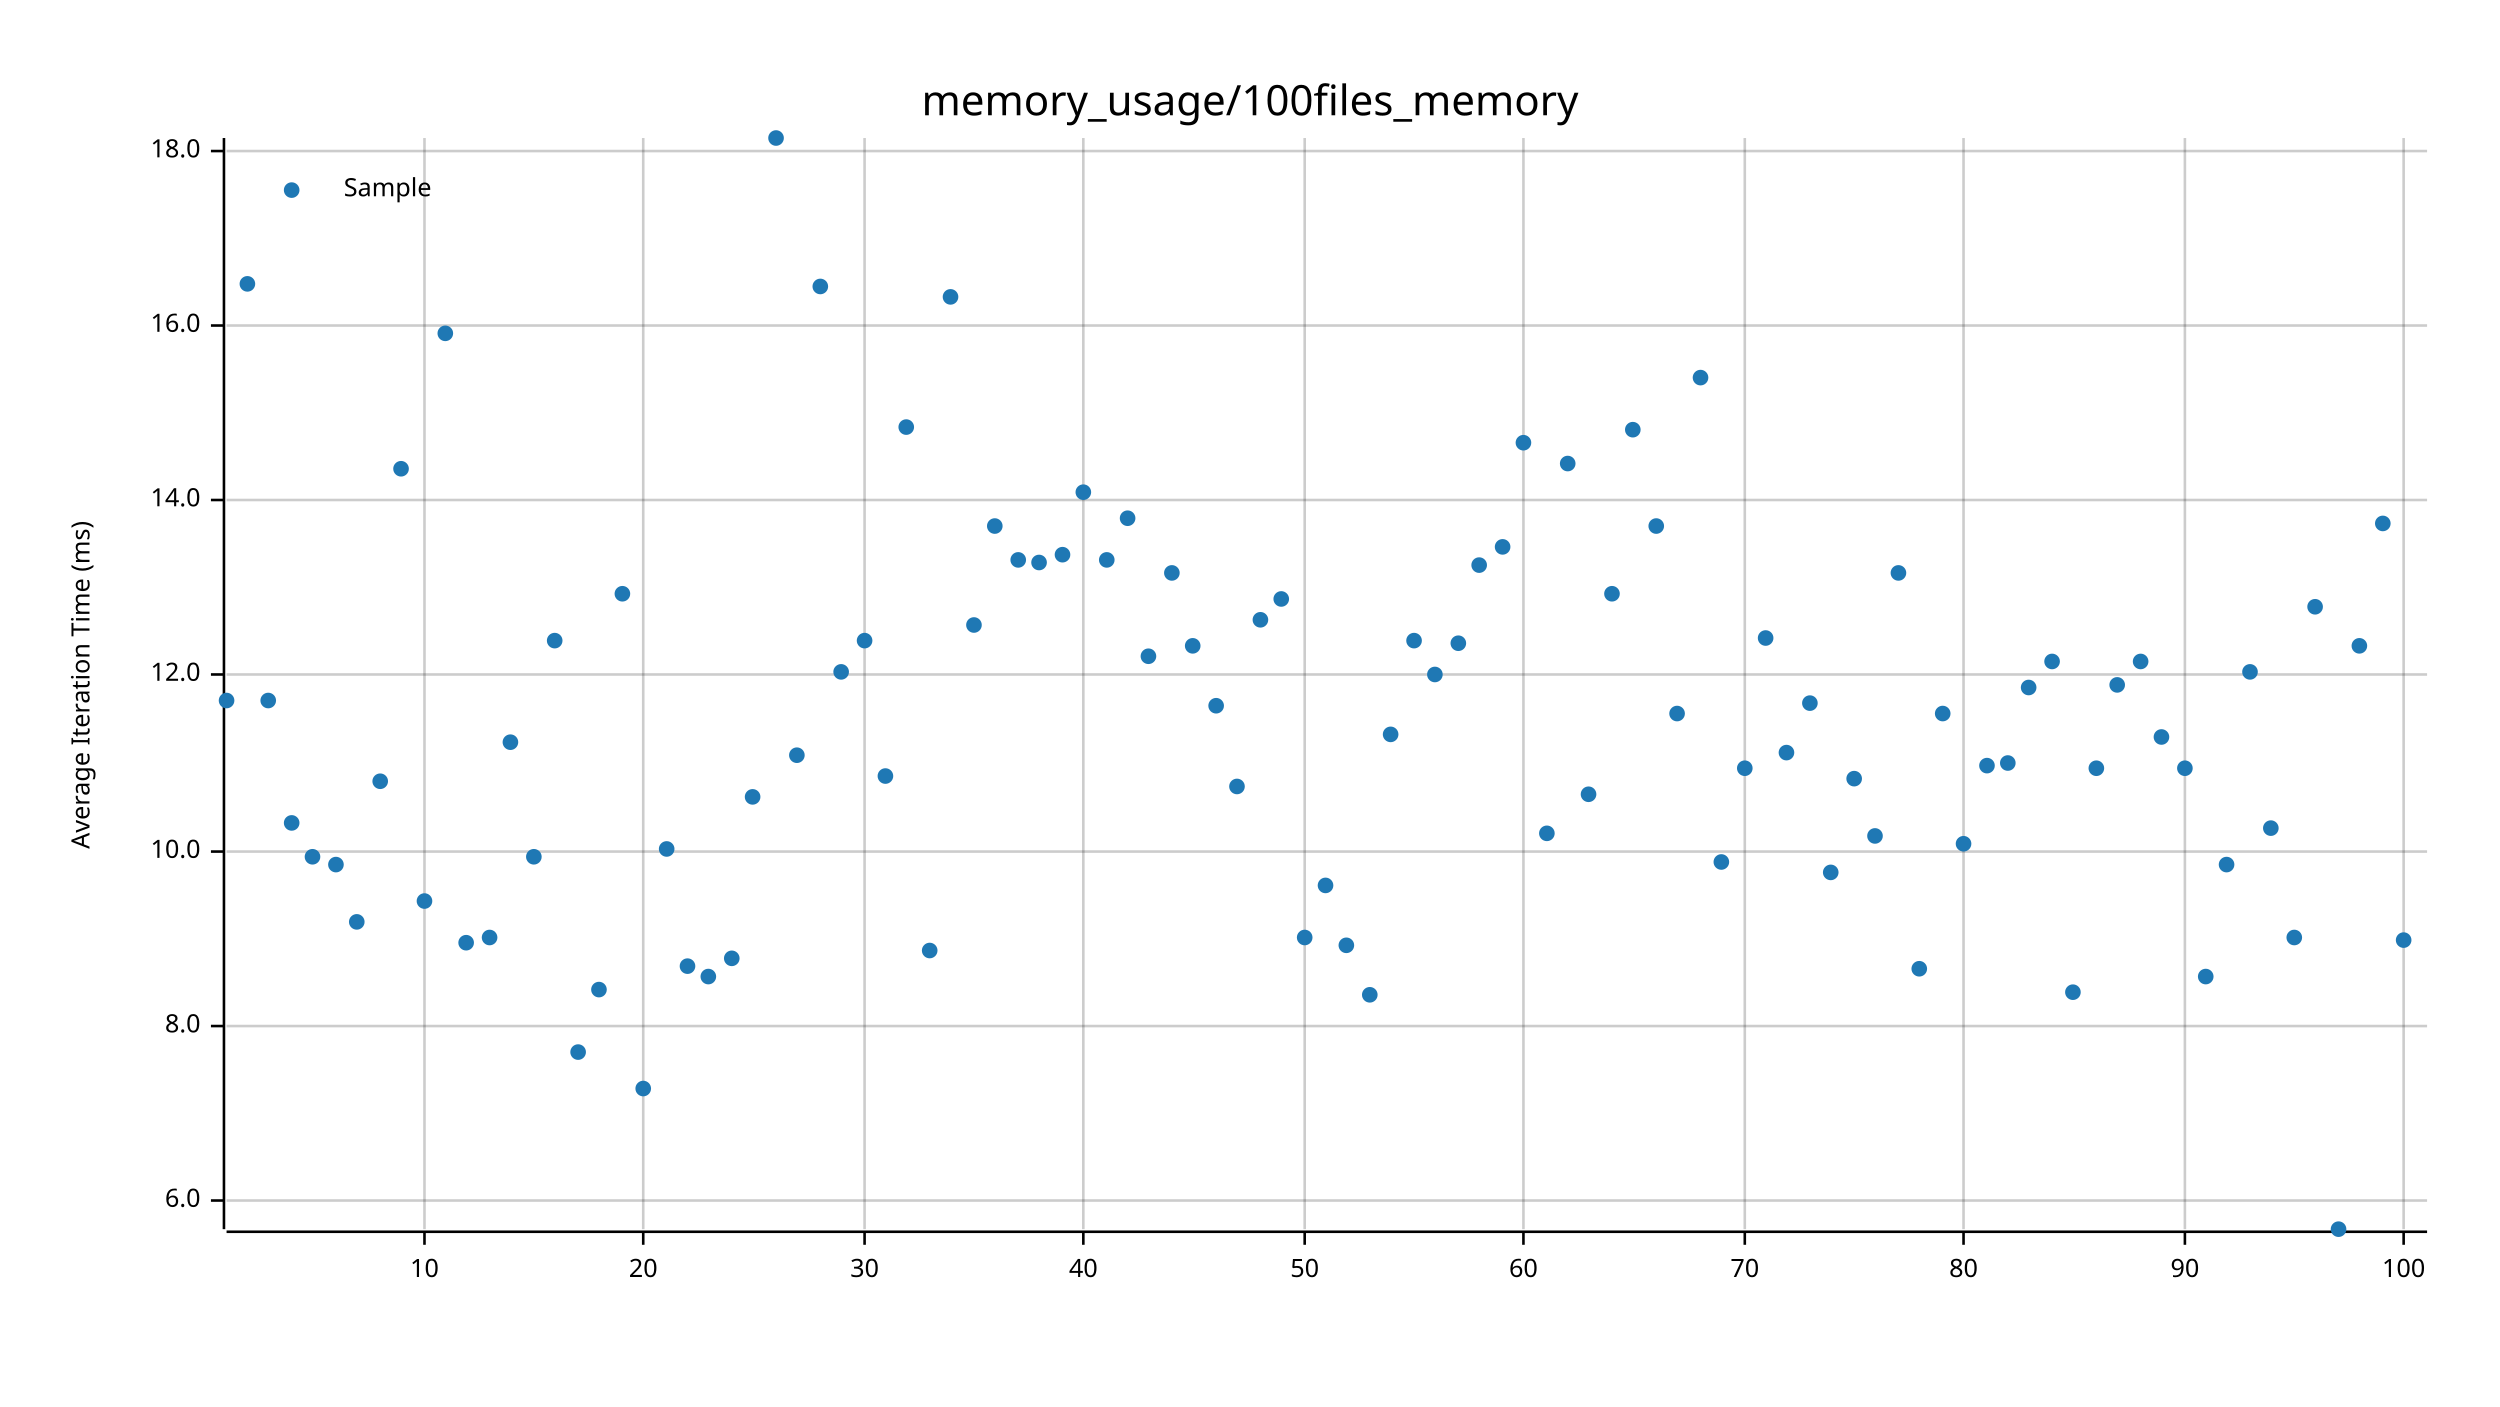
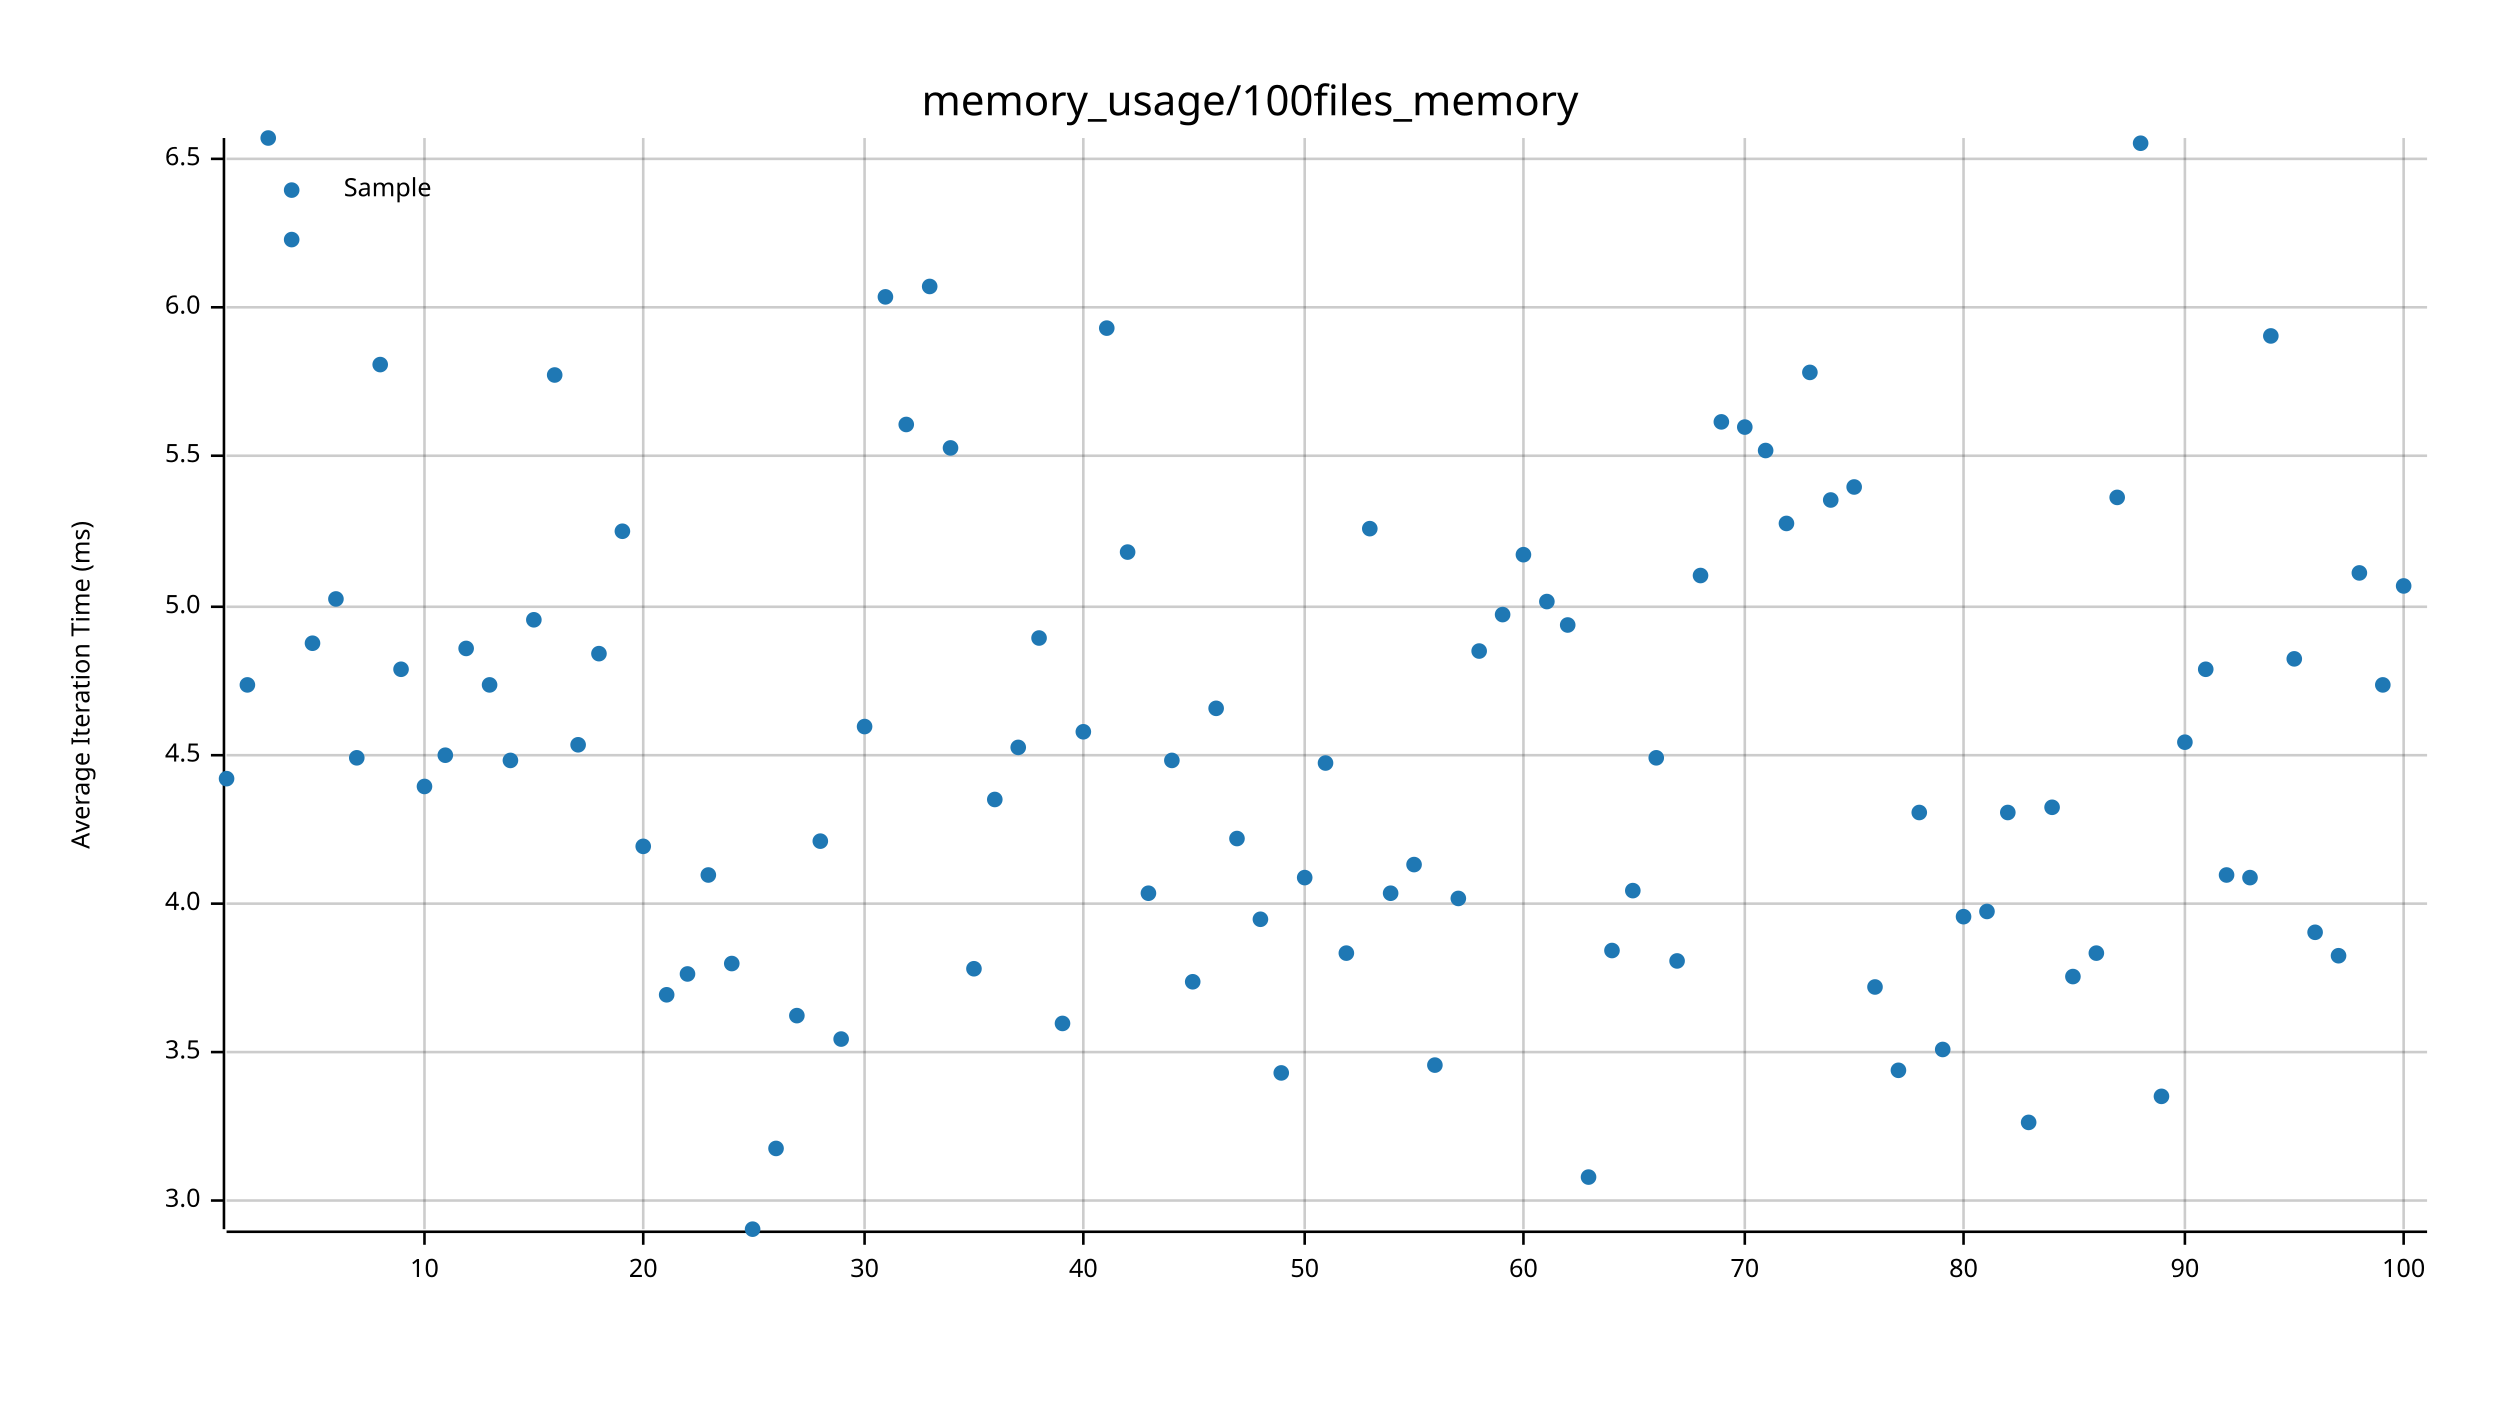
<svg xmlns="http://www.w3.org/2000/svg" width="960" height="540" viewBox="0 0 960 540">
  <text x="480" y="32" dy="0.76em" text-anchor="middle" font-family="sans-serif" font-size="16.129" opacity="1" fill="#000000">
memory_usage/100files_memory
</text>
  <text x="27" y="263" dy="0.76em" text-anchor="middle" font-family="sans-serif" font-size="9.677" opacity="1" fill="#000000" transform="rotate(270, 27, 263)">
Average Iteration Time (ms)
</text>
  <line opacity="0.2" stroke="#000000" stroke-width="1" x1="163" y1="472" x2="163" y2="53" />
  <line opacity="0.2" stroke="#000000" stroke-width="1" x1="247" y1="472" x2="247" y2="53" />
  <line opacity="0.2" stroke="#000000" stroke-width="1" x1="332" y1="472" x2="332" y2="53" />
  <line opacity="0.2" stroke="#000000" stroke-width="1" x1="416" y1="472" x2="416" y2="53" />
  <line opacity="0.2" stroke="#000000" stroke-width="1" x1="501" y1="472" x2="501" y2="53" />
  <line opacity="0.2" stroke="#000000" stroke-width="1" x1="585" y1="472" x2="585" y2="53" />
  <line opacity="0.2" stroke="#000000" stroke-width="1" x1="670" y1="472" x2="670" y2="53" />
  <line opacity="0.2" stroke="#000000" stroke-width="1" x1="754" y1="472" x2="754" y2="53" />
  <line opacity="0.2" stroke="#000000" stroke-width="1" x1="839" y1="472" x2="839" y2="53" />
  <line opacity="0.2" stroke="#000000" stroke-width="1" x1="923" y1="472" x2="923" y2="53" />
  <line opacity="0.2" stroke="#000000" stroke-width="1" x1="87" y1="461" x2="932" y2="461" />
-   <line opacity="0.2" stroke="#000000" stroke-width="1" x1="87" y1="394" x2="932" y2="394" />
-   <line opacity="0.2" stroke="#000000" stroke-width="1" x1="87" y1="327" x2="932" y2="327" />
-   <line opacity="0.2" stroke="#000000" stroke-width="1" x1="87" y1="259" x2="932" y2="259" />
-   <line opacity="0.2" stroke="#000000" stroke-width="1" x1="87" y1="192" x2="932" y2="192" />
-   <line opacity="0.2" stroke="#000000" stroke-width="1" x1="87" y1="125" x2="932" y2="125" />
-   <line opacity="0.2" stroke="#000000" stroke-width="1" x1="87" y1="58" x2="932" y2="58" />
+   <line opacity="0.2" stroke="#000000" stroke-width="1" x1="87" y1="404" x2="932" y2="404" />
+   <line opacity="0.2" stroke="#000000" stroke-width="1" x1="87" y1="347" x2="932" y2="347" />
+   <line opacity="0.2" stroke="#000000" stroke-width="1" x1="87" y1="290" x2="932" y2="290" />
+   <line opacity="0.2" stroke="#000000" stroke-width="1" x1="87" y1="233" x2="932" y2="233" />
+   <line opacity="0.2" stroke="#000000" stroke-width="1" x1="87" y1="175" x2="932" y2="175" />
+   <line opacity="0.2" stroke="#000000" stroke-width="1" x1="87" y1="118" x2="932" y2="118" />
+   <line opacity="0.2" stroke="#000000" stroke-width="1" x1="87" y1="61" x2="932" y2="61" />
  <polyline fill="none" opacity="1" stroke="#000000" stroke-width="1" points="86,53 86,472 " />
  <text x="77" y="461" dy="0.5ex" text-anchor="end" font-family="sans-serif" font-size="9.677" opacity="1" fill="#000000">
+ 3.0
+ </text>
+   <polyline fill="none" opacity="1" stroke="#000000" stroke-width="1" points="81,461 86,461 " />
+   <text x="77" y="404" dy="0.5ex" text-anchor="end" font-family="sans-serif" font-size="9.677" opacity="1" fill="#000000">
+ 3.5
+ </text>
+   <polyline fill="none" opacity="1" stroke="#000000" stroke-width="1" points="81,404 86,404 " />
+   <text x="77" y="347" dy="0.5ex" text-anchor="end" font-family="sans-serif" font-size="9.677" opacity="1" fill="#000000">
+ 4.0
+ </text>
+   <polyline fill="none" opacity="1" stroke="#000000" stroke-width="1" points="81,347 86,347 " />
+   <text x="77" y="290" dy="0.5ex" text-anchor="end" font-family="sans-serif" font-size="9.677" opacity="1" fill="#000000">
+ 4.5
+ </text>
+   <polyline fill="none" opacity="1" stroke="#000000" stroke-width="1" points="81,290 86,290 " />
+   <text x="77" y="233" dy="0.5ex" text-anchor="end" font-family="sans-serif" font-size="9.677" opacity="1" fill="#000000">
+ 5.0
+ </text>
+   <polyline fill="none" opacity="1" stroke="#000000" stroke-width="1" points="81,233 86,233 " />
+   <text x="77" y="175" dy="0.5ex" text-anchor="end" font-family="sans-serif" font-size="9.677" opacity="1" fill="#000000">
+ 5.5
+ </text>
+   <polyline fill="none" opacity="1" stroke="#000000" stroke-width="1" points="81,175 86,175 " />
+   <text x="77" y="118" dy="0.5ex" text-anchor="end" font-family="sans-serif" font-size="9.677" opacity="1" fill="#000000">
6.0
</text>
-   <polyline fill="none" opacity="1" stroke="#000000" stroke-width="1" points="81,461 86,461 " />
-   <text x="77" y="394" dy="0.5ex" text-anchor="end" font-family="sans-serif" font-size="9.677" opacity="1" fill="#000000">
- 8.0
- </text>
-   <polyline fill="none" opacity="1" stroke="#000000" stroke-width="1" points="81,394 86,394 " />
-   <text x="77" y="327" dy="0.5ex" text-anchor="end" font-family="sans-serif" font-size="9.677" opacity="1" fill="#000000">
- 10.0
- </text>
-   <polyline fill="none" opacity="1" stroke="#000000" stroke-width="1" points="81,327 86,327 " />
-   <text x="77" y="259" dy="0.5ex" text-anchor="end" font-family="sans-serif" font-size="9.677" opacity="1" fill="#000000">
- 12.0
- </text>
-   <polyline fill="none" opacity="1" stroke="#000000" stroke-width="1" points="81,259 86,259 " />
-   <text x="77" y="192" dy="0.5ex" text-anchor="end" font-family="sans-serif" font-size="9.677" opacity="1" fill="#000000">
- 14.0
- </text>
-   <polyline fill="none" opacity="1" stroke="#000000" stroke-width="1" points="81,192 86,192 " />
-   <text x="77" y="125" dy="0.5ex" text-anchor="end" font-family="sans-serif" font-size="9.677" opacity="1" fill="#000000">
- 16.0
- </text>
-   <polyline fill="none" opacity="1" stroke="#000000" stroke-width="1" points="81,125 86,125 " />
-   <text x="77" y="58" dy="0.5ex" text-anchor="end" font-family="sans-serif" font-size="9.677" opacity="1" fill="#000000">
- 18.0
- </text>
-   <polyline fill="none" opacity="1" stroke="#000000" stroke-width="1" points="81,58 86,58 " />
+   <polyline fill="none" opacity="1" stroke="#000000" stroke-width="1" points="81,118 86,118 " />
+   <text x="77" y="61" dy="0.5ex" text-anchor="end" font-family="sans-serif" font-size="9.677" opacity="1" fill="#000000">
+ 6.5
+ </text>
+   <polyline fill="none" opacity="1" stroke="#000000" stroke-width="1" points="81,61 86,61 " />
  <polyline fill="none" opacity="1" stroke="#000000" stroke-width="1" points="87,473 932,473 " />
  <text x="163" y="483" dy="0.76em" text-anchor="middle" font-family="sans-serif" font-size="9.677" opacity="1" fill="#000000">
10
</text>
  <polyline fill="none" opacity="1" stroke="#000000" stroke-width="1" points="163,473 163,478 " />
  <text x="247" y="483" dy="0.76em" text-anchor="middle" font-family="sans-serif" font-size="9.677" opacity="1" fill="#000000">
20
</text>
  <polyline fill="none" opacity="1" stroke="#000000" stroke-width="1" points="247,473 247,478 " />
  <text x="332" y="483" dy="0.76em" text-anchor="middle" font-family="sans-serif" font-size="9.677" opacity="1" fill="#000000">
30
</text>
  <polyline fill="none" opacity="1" stroke="#000000" stroke-width="1" points="332,473 332,478 " />
  <text x="416" y="483" dy="0.76em" text-anchor="middle" font-family="sans-serif" font-size="9.677" opacity="1" fill="#000000">
40
</text>
  <polyline fill="none" opacity="1" stroke="#000000" stroke-width="1" points="416,473 416,478 " />
  <text x="501" y="483" dy="0.76em" text-anchor="middle" font-family="sans-serif" font-size="9.677" opacity="1" fill="#000000">
50
</text>
  <polyline fill="none" opacity="1" stroke="#000000" stroke-width="1" points="501,473 501,478 " />
  <text x="585" y="483" dy="0.76em" text-anchor="middle" font-family="sans-serif" font-size="9.677" opacity="1" fill="#000000">
60
</text>
  <polyline fill="none" opacity="1" stroke="#000000" stroke-width="1" points="585,473 585,478 " />
  <text x="670" y="483" dy="0.76em" text-anchor="middle" font-family="sans-serif" font-size="9.677" opacity="1" fill="#000000">
70
</text>
  <polyline fill="none" opacity="1" stroke="#000000" stroke-width="1" points="670,473 670,478 " />
  <text x="754" y="483" dy="0.76em" text-anchor="middle" font-family="sans-serif" font-size="9.677" opacity="1" fill="#000000">
80
</text>
  <polyline fill="none" opacity="1" stroke="#000000" stroke-width="1" points="754,473 754,478 " />
  <text x="839" y="483" dy="0.76em" text-anchor="middle" font-family="sans-serif" font-size="9.677" opacity="1" fill="#000000">
90
</text>
  <polyline fill="none" opacity="1" stroke="#000000" stroke-width="1" points="839,473 839,478 " />
  <text x="923" y="483" dy="0.76em" text-anchor="middle" font-family="sans-serif" font-size="9.677" opacity="1" fill="#000000">
100
</text>
  <polyline fill="none" opacity="1" stroke="#000000" stroke-width="1" points="923,473 923,478 " />
-   <circle cx="87" cy="269" r="3" opacity="1" fill="#1F78B4" stroke="none" stroke-width="1" />
-   <circle cx="95" cy="109" r="3" opacity="1" fill="#1F78B4" stroke="none" stroke-width="1" />
-   <circle cx="103" cy="269" r="3" opacity="1" fill="#1F78B4" stroke="none" stroke-width="1" />
-   <circle cx="112" cy="316" r="3" opacity="1" fill="#1F78B4" stroke="none" stroke-width="1" />
-   <circle cx="120" cy="329" r="3" opacity="1" fill="#1F78B4" stroke="none" stroke-width="1" />
-   <circle cx="129" cy="332" r="3" opacity="1" fill="#1F78B4" stroke="none" stroke-width="1" />
-   <circle cx="137" cy="354" r="3" opacity="1" fill="#1F78B4" stroke="none" stroke-width="1" />
-   <circle cx="146" cy="300" r="3" opacity="1" fill="#1F78B4" stroke="none" stroke-width="1" />
-   <circle cx="154" cy="180" r="3" opacity="1" fill="#1F78B4" stroke="none" stroke-width="1" />
-   <circle cx="163" cy="346" r="3" opacity="1" fill="#1F78B4" stroke="none" stroke-width="1" />
-   <circle cx="171" cy="128" r="3" opacity="1" fill="#1F78B4" stroke="none" stroke-width="1" />
-   <circle cx="179" cy="362" r="3" opacity="1" fill="#1F78B4" stroke="none" stroke-width="1" />
-   <circle cx="188" cy="360" r="3" opacity="1" fill="#1F78B4" stroke="none" stroke-width="1" />
-   <circle cx="196" cy="285" r="3" opacity="1" fill="#1F78B4" stroke="none" stroke-width="1" />
-   <circle cx="205" cy="329" r="3" opacity="1" fill="#1F78B4" stroke="none" stroke-width="1" />
-   <circle cx="213" cy="246" r="3" opacity="1" fill="#1F78B4" stroke="none" stroke-width="1" />
-   <circle cx="222" cy="404" r="3" opacity="1" fill="#1F78B4" stroke="none" stroke-width="1" />
-   <circle cx="230" cy="380" r="3" opacity="1" fill="#1F78B4" stroke="none" stroke-width="1" />
-   <circle cx="239" cy="228" r="3" opacity="1" fill="#1F78B4" stroke="none" stroke-width="1" />
-   <circle cx="247" cy="418" r="3" opacity="1" fill="#1F78B4" stroke="none" stroke-width="1" />
-   <circle cx="256" cy="326" r="3" opacity="1" fill="#1F78B4" stroke="none" stroke-width="1" />
-   <circle cx="264" cy="371" r="3" opacity="1" fill="#1F78B4" stroke="none" stroke-width="1" />
-   <circle cx="272" cy="375" r="3" opacity="1" fill="#1F78B4" stroke="none" stroke-width="1" />
-   <circle cx="281" cy="368" r="3" opacity="1" fill="#1F78B4" stroke="none" stroke-width="1" />
-   <circle cx="289" cy="306" r="3" opacity="1" fill="#1F78B4" stroke="none" stroke-width="1" />
-   <circle cx="298" cy="53" r="3" opacity="1" fill="#1F78B4" stroke="none" stroke-width="1" />
-   <circle cx="306" cy="290" r="3" opacity="1" fill="#1F78B4" stroke="none" stroke-width="1" />
-   <circle cx="315" cy="110" r="3" opacity="1" fill="#1F78B4" stroke="none" stroke-width="1" />
-   <circle cx="323" cy="258" r="3" opacity="1" fill="#1F78B4" stroke="none" stroke-width="1" />
-   <circle cx="332" cy="246" r="3" opacity="1" fill="#1F78B4" stroke="none" stroke-width="1" />
-   <circle cx="340" cy="298" r="3" opacity="1" fill="#1F78B4" stroke="none" stroke-width="1" />
-   <circle cx="348" cy="164" r="3" opacity="1" fill="#1F78B4" stroke="none" stroke-width="1" />
-   <circle cx="357" cy="365" r="3" opacity="1" fill="#1F78B4" stroke="none" stroke-width="1" />
-   <circle cx="365" cy="114" r="3" opacity="1" fill="#1F78B4" stroke="none" stroke-width="1" />
-   <circle cx="374" cy="240" r="3" opacity="1" fill="#1F78B4" stroke="none" stroke-width="1" />
-   <circle cx="382" cy="202" r="3" opacity="1" fill="#1F78B4" stroke="none" stroke-width="1" />
-   <circle cx="391" cy="215" r="3" opacity="1" fill="#1F78B4" stroke="none" stroke-width="1" />
-   <circle cx="399" cy="216" r="3" opacity="1" fill="#1F78B4" stroke="none" stroke-width="1" />
-   <circle cx="408" cy="213" r="3" opacity="1" fill="#1F78B4" stroke="none" stroke-width="1" />
-   <circle cx="416" cy="189" r="3" opacity="1" fill="#1F78B4" stroke="none" stroke-width="1" />
-   <circle cx="425" cy="215" r="3" opacity="1" fill="#1F78B4" stroke="none" stroke-width="1" />
-   <circle cx="433" cy="199" r="3" opacity="1" fill="#1F78B4" stroke="none" stroke-width="1" />
-   <circle cx="441" cy="252" r="3" opacity="1" fill="#1F78B4" stroke="none" stroke-width="1" />
-   <circle cx="450" cy="220" r="3" opacity="1" fill="#1F78B4" stroke="none" stroke-width="1" />
-   <circle cx="458" cy="248" r="3" opacity="1" fill="#1F78B4" stroke="none" stroke-width="1" />
-   <circle cx="467" cy="271" r="3" opacity="1" fill="#1F78B4" stroke="none" stroke-width="1" />
-   <circle cx="475" cy="302" r="3" opacity="1" fill="#1F78B4" stroke="none" stroke-width="1" />
-   <circle cx="484" cy="238" r="3" opacity="1" fill="#1F78B4" stroke="none" stroke-width="1" />
-   <circle cx="492" cy="230" r="3" opacity="1" fill="#1F78B4" stroke="none" stroke-width="1" />
-   <circle cx="501" cy="360" r="3" opacity="1" fill="#1F78B4" stroke="none" stroke-width="1" />
-   <circle cx="509" cy="340" r="3" opacity="1" fill="#1F78B4" stroke="none" stroke-width="1" />
-   <circle cx="517" cy="363" r="3" opacity="1" fill="#1F78B4" stroke="none" stroke-width="1" />
-   <circle cx="526" cy="382" r="3" opacity="1" fill="#1F78B4" stroke="none" stroke-width="1" />
-   <circle cx="534" cy="282" r="3" opacity="1" fill="#1F78B4" stroke="none" stroke-width="1" />
-   <circle cx="543" cy="246" r="3" opacity="1" fill="#1F78B4" stroke="none" stroke-width="1" />
-   <circle cx="551" cy="259" r="3" opacity="1" fill="#1F78B4" stroke="none" stroke-width="1" />
-   <circle cx="560" cy="247" r="3" opacity="1" fill="#1F78B4" stroke="none" stroke-width="1" />
-   <circle cx="568" cy="217" r="3" opacity="1" fill="#1F78B4" stroke="none" stroke-width="1" />
-   <circle cx="577" cy="210" r="3" opacity="1" fill="#1F78B4" stroke="none" stroke-width="1" />
-   <circle cx="585" cy="170" r="3" opacity="1" fill="#1F78B4" stroke="none" stroke-width="1" />
-   <circle cx="594" cy="320" r="3" opacity="1" fill="#1F78B4" stroke="none" stroke-width="1" />
-   <circle cx="602" cy="178" r="3" opacity="1" fill="#1F78B4" stroke="none" stroke-width="1" />
-   <circle cx="610" cy="305" r="3" opacity="1" fill="#1F78B4" stroke="none" stroke-width="1" />
-   <circle cx="619" cy="228" r="3" opacity="1" fill="#1F78B4" stroke="none" stroke-width="1" />
-   <circle cx="627" cy="165" r="3" opacity="1" fill="#1F78B4" stroke="none" stroke-width="1" />
-   <circle cx="636" cy="202" r="3" opacity="1" fill="#1F78B4" stroke="none" stroke-width="1" />
-   <circle cx="644" cy="274" r="3" opacity="1" fill="#1F78B4" stroke="none" stroke-width="1" />
-   <circle cx="653" cy="145" r="3" opacity="1" fill="#1F78B4" stroke="none" stroke-width="1" />
-   <circle cx="661" cy="331" r="3" opacity="1" fill="#1F78B4" stroke="none" stroke-width="1" />
-   <circle cx="670" cy="295" r="3" opacity="1" fill="#1F78B4" stroke="none" stroke-width="1" />
-   <circle cx="678" cy="245" r="3" opacity="1" fill="#1F78B4" stroke="none" stroke-width="1" />
-   <circle cx="686" cy="289" r="3" opacity="1" fill="#1F78B4" stroke="none" stroke-width="1" />
-   <circle cx="695" cy="270" r="3" opacity="1" fill="#1F78B4" stroke="none" stroke-width="1" />
-   <circle cx="703" cy="335" r="3" opacity="1" fill="#1F78B4" stroke="none" stroke-width="1" />
-   <circle cx="712" cy="299" r="3" opacity="1" fill="#1F78B4" stroke="none" stroke-width="1" />
-   <circle cx="720" cy="321" r="3" opacity="1" fill="#1F78B4" stroke="none" stroke-width="1" />
-   <circle cx="729" cy="220" r="3" opacity="1" fill="#1F78B4" stroke="none" stroke-width="1" />
-   <circle cx="737" cy="372" r="3" opacity="1" fill="#1F78B4" stroke="none" stroke-width="1" />
-   <circle cx="746" cy="274" r="3" opacity="1" fill="#1F78B4" stroke="none" stroke-width="1" />
-   <circle cx="754" cy="324" r="3" opacity="1" fill="#1F78B4" stroke="none" stroke-width="1" />
-   <circle cx="763" cy="294" r="3" opacity="1" fill="#1F78B4" stroke="none" stroke-width="1" />
-   <circle cx="771" cy="293" r="3" opacity="1" fill="#1F78B4" stroke="none" stroke-width="1" />
-   <circle cx="779" cy="264" r="3" opacity="1" fill="#1F78B4" stroke="none" stroke-width="1" />
-   <circle cx="788" cy="254" r="3" opacity="1" fill="#1F78B4" stroke="none" stroke-width="1" />
-   <circle cx="796" cy="381" r="3" opacity="1" fill="#1F78B4" stroke="none" stroke-width="1" />
-   <circle cx="805" cy="295" r="3" opacity="1" fill="#1F78B4" stroke="none" stroke-width="1" />
-   <circle cx="813" cy="263" r="3" opacity="1" fill="#1F78B4" stroke="none" stroke-width="1" />
-   <circle cx="822" cy="254" r="3" opacity="1" fill="#1F78B4" stroke="none" stroke-width="1" />
-   <circle cx="830" cy="283" r="3" opacity="1" fill="#1F78B4" stroke="none" stroke-width="1" />
-   <circle cx="839" cy="295" r="3" opacity="1" fill="#1F78B4" stroke="none" stroke-width="1" />
-   <circle cx="847" cy="375" r="3" opacity="1" fill="#1F78B4" stroke="none" stroke-width="1" />
-   <circle cx="855" cy="332" r="3" opacity="1" fill="#1F78B4" stroke="none" stroke-width="1" />
-   <circle cx="864" cy="258" r="3" opacity="1" fill="#1F78B4" stroke="none" stroke-width="1" />
-   <circle cx="872" cy="318" r="3" opacity="1" fill="#1F78B4" stroke="none" stroke-width="1" />
-   <circle cx="881" cy="360" r="3" opacity="1" fill="#1F78B4" stroke="none" stroke-width="1" />
-   <circle cx="889" cy="233" r="3" opacity="1" fill="#1F78B4" stroke="none" stroke-width="1" />
-   <circle cx="898" cy="472" r="3" opacity="1" fill="#1F78B4" stroke="none" stroke-width="1" />
-   <circle cx="906" cy="248" r="3" opacity="1" fill="#1F78B4" stroke="none" stroke-width="1" />
-   <circle cx="915" cy="201" r="3" opacity="1" fill="#1F78B4" stroke="none" stroke-width="1" />
-   <circle cx="923" cy="361" r="3" opacity="1" fill="#1F78B4" stroke="none" stroke-width="1" />
+   <circle cx="87" cy="299" r="3" opacity="1" fill="#1F78B4" stroke="none" stroke-width="1" />
+   <circle cx="95" cy="263" r="3" opacity="1" fill="#1F78B4" stroke="none" stroke-width="1" />
+   <circle cx="103" cy="53" r="3" opacity="1" fill="#1F78B4" stroke="none" stroke-width="1" />
+   <circle cx="112" cy="92" r="3" opacity="1" fill="#1F78B4" stroke="none" stroke-width="1" />
+   <circle cx="120" cy="247" r="3" opacity="1" fill="#1F78B4" stroke="none" stroke-width="1" />
+   <circle cx="129" cy="230" r="3" opacity="1" fill="#1F78B4" stroke="none" stroke-width="1" />
+   <circle cx="137" cy="291" r="3" opacity="1" fill="#1F78B4" stroke="none" stroke-width="1" />
+   <circle cx="146" cy="140" r="3" opacity="1" fill="#1F78B4" stroke="none" stroke-width="1" />
+   <circle cx="154" cy="257" r="3" opacity="1" fill="#1F78B4" stroke="none" stroke-width="1" />
+   <circle cx="163" cy="302" r="3" opacity="1" fill="#1F78B4" stroke="none" stroke-width="1" />
+   <circle cx="171" cy="290" r="3" opacity="1" fill="#1F78B4" stroke="none" stroke-width="1" />
+   <circle cx="179" cy="249" r="3" opacity="1" fill="#1F78B4" stroke="none" stroke-width="1" />
+   <circle cx="188" cy="263" r="3" opacity="1" fill="#1F78B4" stroke="none" stroke-width="1" />
+   <circle cx="196" cy="292" r="3" opacity="1" fill="#1F78B4" stroke="none" stroke-width="1" />
+   <circle cx="205" cy="238" r="3" opacity="1" fill="#1F78B4" stroke="none" stroke-width="1" />
+   <circle cx="213" cy="144" r="3" opacity="1" fill="#1F78B4" stroke="none" stroke-width="1" />
+   <circle cx="222" cy="286" r="3" opacity="1" fill="#1F78B4" stroke="none" stroke-width="1" />
+   <circle cx="230" cy="251" r="3" opacity="1" fill="#1F78B4" stroke="none" stroke-width="1" />
+   <circle cx="239" cy="204" r="3" opacity="1" fill="#1F78B4" stroke="none" stroke-width="1" />
+   <circle cx="247" cy="325" r="3" opacity="1" fill="#1F78B4" stroke="none" stroke-width="1" />
+   <circle cx="256" cy="382" r="3" opacity="1" fill="#1F78B4" stroke="none" stroke-width="1" />
+   <circle cx="264" cy="374" r="3" opacity="1" fill="#1F78B4" stroke="none" stroke-width="1" />
+   <circle cx="272" cy="336" r="3" opacity="1" fill="#1F78B4" stroke="none" stroke-width="1" />
+   <circle cx="281" cy="370" r="3" opacity="1" fill="#1F78B4" stroke="none" stroke-width="1" />
+   <circle cx="289" cy="472" r="3" opacity="1" fill="#1F78B4" stroke="none" stroke-width="1" />
+   <circle cx="298" cy="441" r="3" opacity="1" fill="#1F78B4" stroke="none" stroke-width="1" />
+   <circle cx="306" cy="390" r="3" opacity="1" fill="#1F78B4" stroke="none" stroke-width="1" />
+   <circle cx="315" cy="323" r="3" opacity="1" fill="#1F78B4" stroke="none" stroke-width="1" />
+   <circle cx="323" cy="399" r="3" opacity="1" fill="#1F78B4" stroke="none" stroke-width="1" />
+   <circle cx="332" cy="279" r="3" opacity="1" fill="#1F78B4" stroke="none" stroke-width="1" />
+   <circle cx="340" cy="114" r="3" opacity="1" fill="#1F78B4" stroke="none" stroke-width="1" />
+   <circle cx="348" cy="163" r="3" opacity="1" fill="#1F78B4" stroke="none" stroke-width="1" />
+   <circle cx="357" cy="110" r="3" opacity="1" fill="#1F78B4" stroke="none" stroke-width="1" />
+   <circle cx="365" cy="172" r="3" opacity="1" fill="#1F78B4" stroke="none" stroke-width="1" />
+   <circle cx="374" cy="372" r="3" opacity="1" fill="#1F78B4" stroke="none" stroke-width="1" />
+   <circle cx="382" cy="307" r="3" opacity="1" fill="#1F78B4" stroke="none" stroke-width="1" />
+   <circle cx="391" cy="287" r="3" opacity="1" fill="#1F78B4" stroke="none" stroke-width="1" />
+   <circle cx="399" cy="245" r="3" opacity="1" fill="#1F78B4" stroke="none" stroke-width="1" />
+   <circle cx="408" cy="393" r="3" opacity="1" fill="#1F78B4" stroke="none" stroke-width="1" />
+   <circle cx="416" cy="281" r="3" opacity="1" fill="#1F78B4" stroke="none" stroke-width="1" />
+   <circle cx="425" cy="126" r="3" opacity="1" fill="#1F78B4" stroke="none" stroke-width="1" />
+   <circle cx="433" cy="212" r="3" opacity="1" fill="#1F78B4" stroke="none" stroke-width="1" />
+   <circle cx="441" cy="343" r="3" opacity="1" fill="#1F78B4" stroke="none" stroke-width="1" />
+   <circle cx="450" cy="292" r="3" opacity="1" fill="#1F78B4" stroke="none" stroke-width="1" />
+   <circle cx="458" cy="377" r="3" opacity="1" fill="#1F78B4" stroke="none" stroke-width="1" />
+   <circle cx="467" cy="272" r="3" opacity="1" fill="#1F78B4" stroke="none" stroke-width="1" />
+   <circle cx="475" cy="322" r="3" opacity="1" fill="#1F78B4" stroke="none" stroke-width="1" />
+   <circle cx="484" cy="353" r="3" opacity="1" fill="#1F78B4" stroke="none" stroke-width="1" />
+   <circle cx="492" cy="412" r="3" opacity="1" fill="#1F78B4" stroke="none" stroke-width="1" />
+   <circle cx="501" cy="337" r="3" opacity="1" fill="#1F78B4" stroke="none" stroke-width="1" />
+   <circle cx="509" cy="293" r="3" opacity="1" fill="#1F78B4" stroke="none" stroke-width="1" />
+   <circle cx="517" cy="366" r="3" opacity="1" fill="#1F78B4" stroke="none" stroke-width="1" />
+   <circle cx="526" cy="203" r="3" opacity="1" fill="#1F78B4" stroke="none" stroke-width="1" />
+   <circle cx="534" cy="343" r="3" opacity="1" fill="#1F78B4" stroke="none" stroke-width="1" />
+   <circle cx="543" cy="332" r="3" opacity="1" fill="#1F78B4" stroke="none" stroke-width="1" />
+   <circle cx="551" cy="409" r="3" opacity="1" fill="#1F78B4" stroke="none" stroke-width="1" />
+   <circle cx="560" cy="345" r="3" opacity="1" fill="#1F78B4" stroke="none" stroke-width="1" />
+   <circle cx="568" cy="250" r="3" opacity="1" fill="#1F78B4" stroke="none" stroke-width="1" />
+   <circle cx="577" cy="236" r="3" opacity="1" fill="#1F78B4" stroke="none" stroke-width="1" />
+   <circle cx="585" cy="213" r="3" opacity="1" fill="#1F78B4" stroke="none" stroke-width="1" />
+   <circle cx="594" cy="231" r="3" opacity="1" fill="#1F78B4" stroke="none" stroke-width="1" />
+   <circle cx="602" cy="240" r="3" opacity="1" fill="#1F78B4" stroke="none" stroke-width="1" />
+   <circle cx="610" cy="452" r="3" opacity="1" fill="#1F78B4" stroke="none" stroke-width="1" />
+   <circle cx="619" cy="365" r="3" opacity="1" fill="#1F78B4" stroke="none" stroke-width="1" />
+   <circle cx="627" cy="342" r="3" opacity="1" fill="#1F78B4" stroke="none" stroke-width="1" />
+   <circle cx="636" cy="291" r="3" opacity="1" fill="#1F78B4" stroke="none" stroke-width="1" />
+   <circle cx="644" cy="369" r="3" opacity="1" fill="#1F78B4" stroke="none" stroke-width="1" />
+   <circle cx="653" cy="221" r="3" opacity="1" fill="#1F78B4" stroke="none" stroke-width="1" />
+   <circle cx="661" cy="162" r="3" opacity="1" fill="#1F78B4" stroke="none" stroke-width="1" />
+   <circle cx="670" cy="164" r="3" opacity="1" fill="#1F78B4" stroke="none" stroke-width="1" />
+   <circle cx="678" cy="173" r="3" opacity="1" fill="#1F78B4" stroke="none" stroke-width="1" />
+   <circle cx="686" cy="201" r="3" opacity="1" fill="#1F78B4" stroke="none" stroke-width="1" />
+   <circle cx="695" cy="143" r="3" opacity="1" fill="#1F78B4" stroke="none" stroke-width="1" />
+   <circle cx="703" cy="192" r="3" opacity="1" fill="#1F78B4" stroke="none" stroke-width="1" />
+   <circle cx="712" cy="187" r="3" opacity="1" fill="#1F78B4" stroke="none" stroke-width="1" />
+   <circle cx="720" cy="379" r="3" opacity="1" fill="#1F78B4" stroke="none" stroke-width="1" />
+   <circle cx="729" cy="411" r="3" opacity="1" fill="#1F78B4" stroke="none" stroke-width="1" />
+   <circle cx="737" cy="312" r="3" opacity="1" fill="#1F78B4" stroke="none" stroke-width="1" />
+   <circle cx="746" cy="403" r="3" opacity="1" fill="#1F78B4" stroke="none" stroke-width="1" />
+   <circle cx="754" cy="352" r="3" opacity="1" fill="#1F78B4" stroke="none" stroke-width="1" />
+   <circle cx="763" cy="350" r="3" opacity="1" fill="#1F78B4" stroke="none" stroke-width="1" />
+   <circle cx="771" cy="312" r="3" opacity="1" fill="#1F78B4" stroke="none" stroke-width="1" />
+   <circle cx="779" cy="431" r="3" opacity="1" fill="#1F78B4" stroke="none" stroke-width="1" />
+   <circle cx="788" cy="310" r="3" opacity="1" fill="#1F78B4" stroke="none" stroke-width="1" />
+   <circle cx="796" cy="375" r="3" opacity="1" fill="#1F78B4" stroke="none" stroke-width="1" />
+   <circle cx="805" cy="366" r="3" opacity="1" fill="#1F78B4" stroke="none" stroke-width="1" />
+   <circle cx="813" cy="191" r="3" opacity="1" fill="#1F78B4" stroke="none" stroke-width="1" />
+   <circle cx="822" cy="55" r="3" opacity="1" fill="#1F78B4" stroke="none" stroke-width="1" />
+   <circle cx="830" cy="421" r="3" opacity="1" fill="#1F78B4" stroke="none" stroke-width="1" />
+   <circle cx="839" cy="285" r="3" opacity="1" fill="#1F78B4" stroke="none" stroke-width="1" />
+   <circle cx="847" cy="257" r="3" opacity="1" fill="#1F78B4" stroke="none" stroke-width="1" />
+   <circle cx="855" cy="336" r="3" opacity="1" fill="#1F78B4" stroke="none" stroke-width="1" />
+   <circle cx="864" cy="337" r="3" opacity="1" fill="#1F78B4" stroke="none" stroke-width="1" />
+   <circle cx="872" cy="129" r="3" opacity="1" fill="#1F78B4" stroke="none" stroke-width="1" />
+   <circle cx="881" cy="253" r="3" opacity="1" fill="#1F78B4" stroke="none" stroke-width="1" />
+   <circle cx="889" cy="358" r="3" opacity="1" fill="#1F78B4" stroke="none" stroke-width="1" />
+   <circle cx="898" cy="367" r="3" opacity="1" fill="#1F78B4" stroke="none" stroke-width="1" />
+   <circle cx="906" cy="220" r="3" opacity="1" fill="#1F78B4" stroke="none" stroke-width="1" />
+   <circle cx="915" cy="263" r="3" opacity="1" fill="#1F78B4" stroke="none" stroke-width="1" />
+   <circle cx="923" cy="225" r="3" opacity="1" fill="#1F78B4" stroke="none" stroke-width="1" />
  <text x="132" y="68" dy="0.76em" text-anchor="start" font-family="sans-serif" font-size="9.677" opacity="1" fill="#000000">
Sample
</text>
  <circle cx="112" cy="73" r="3" opacity="1" fill="#1F78B4" stroke="none" stroke-width="1" />
</svg>
